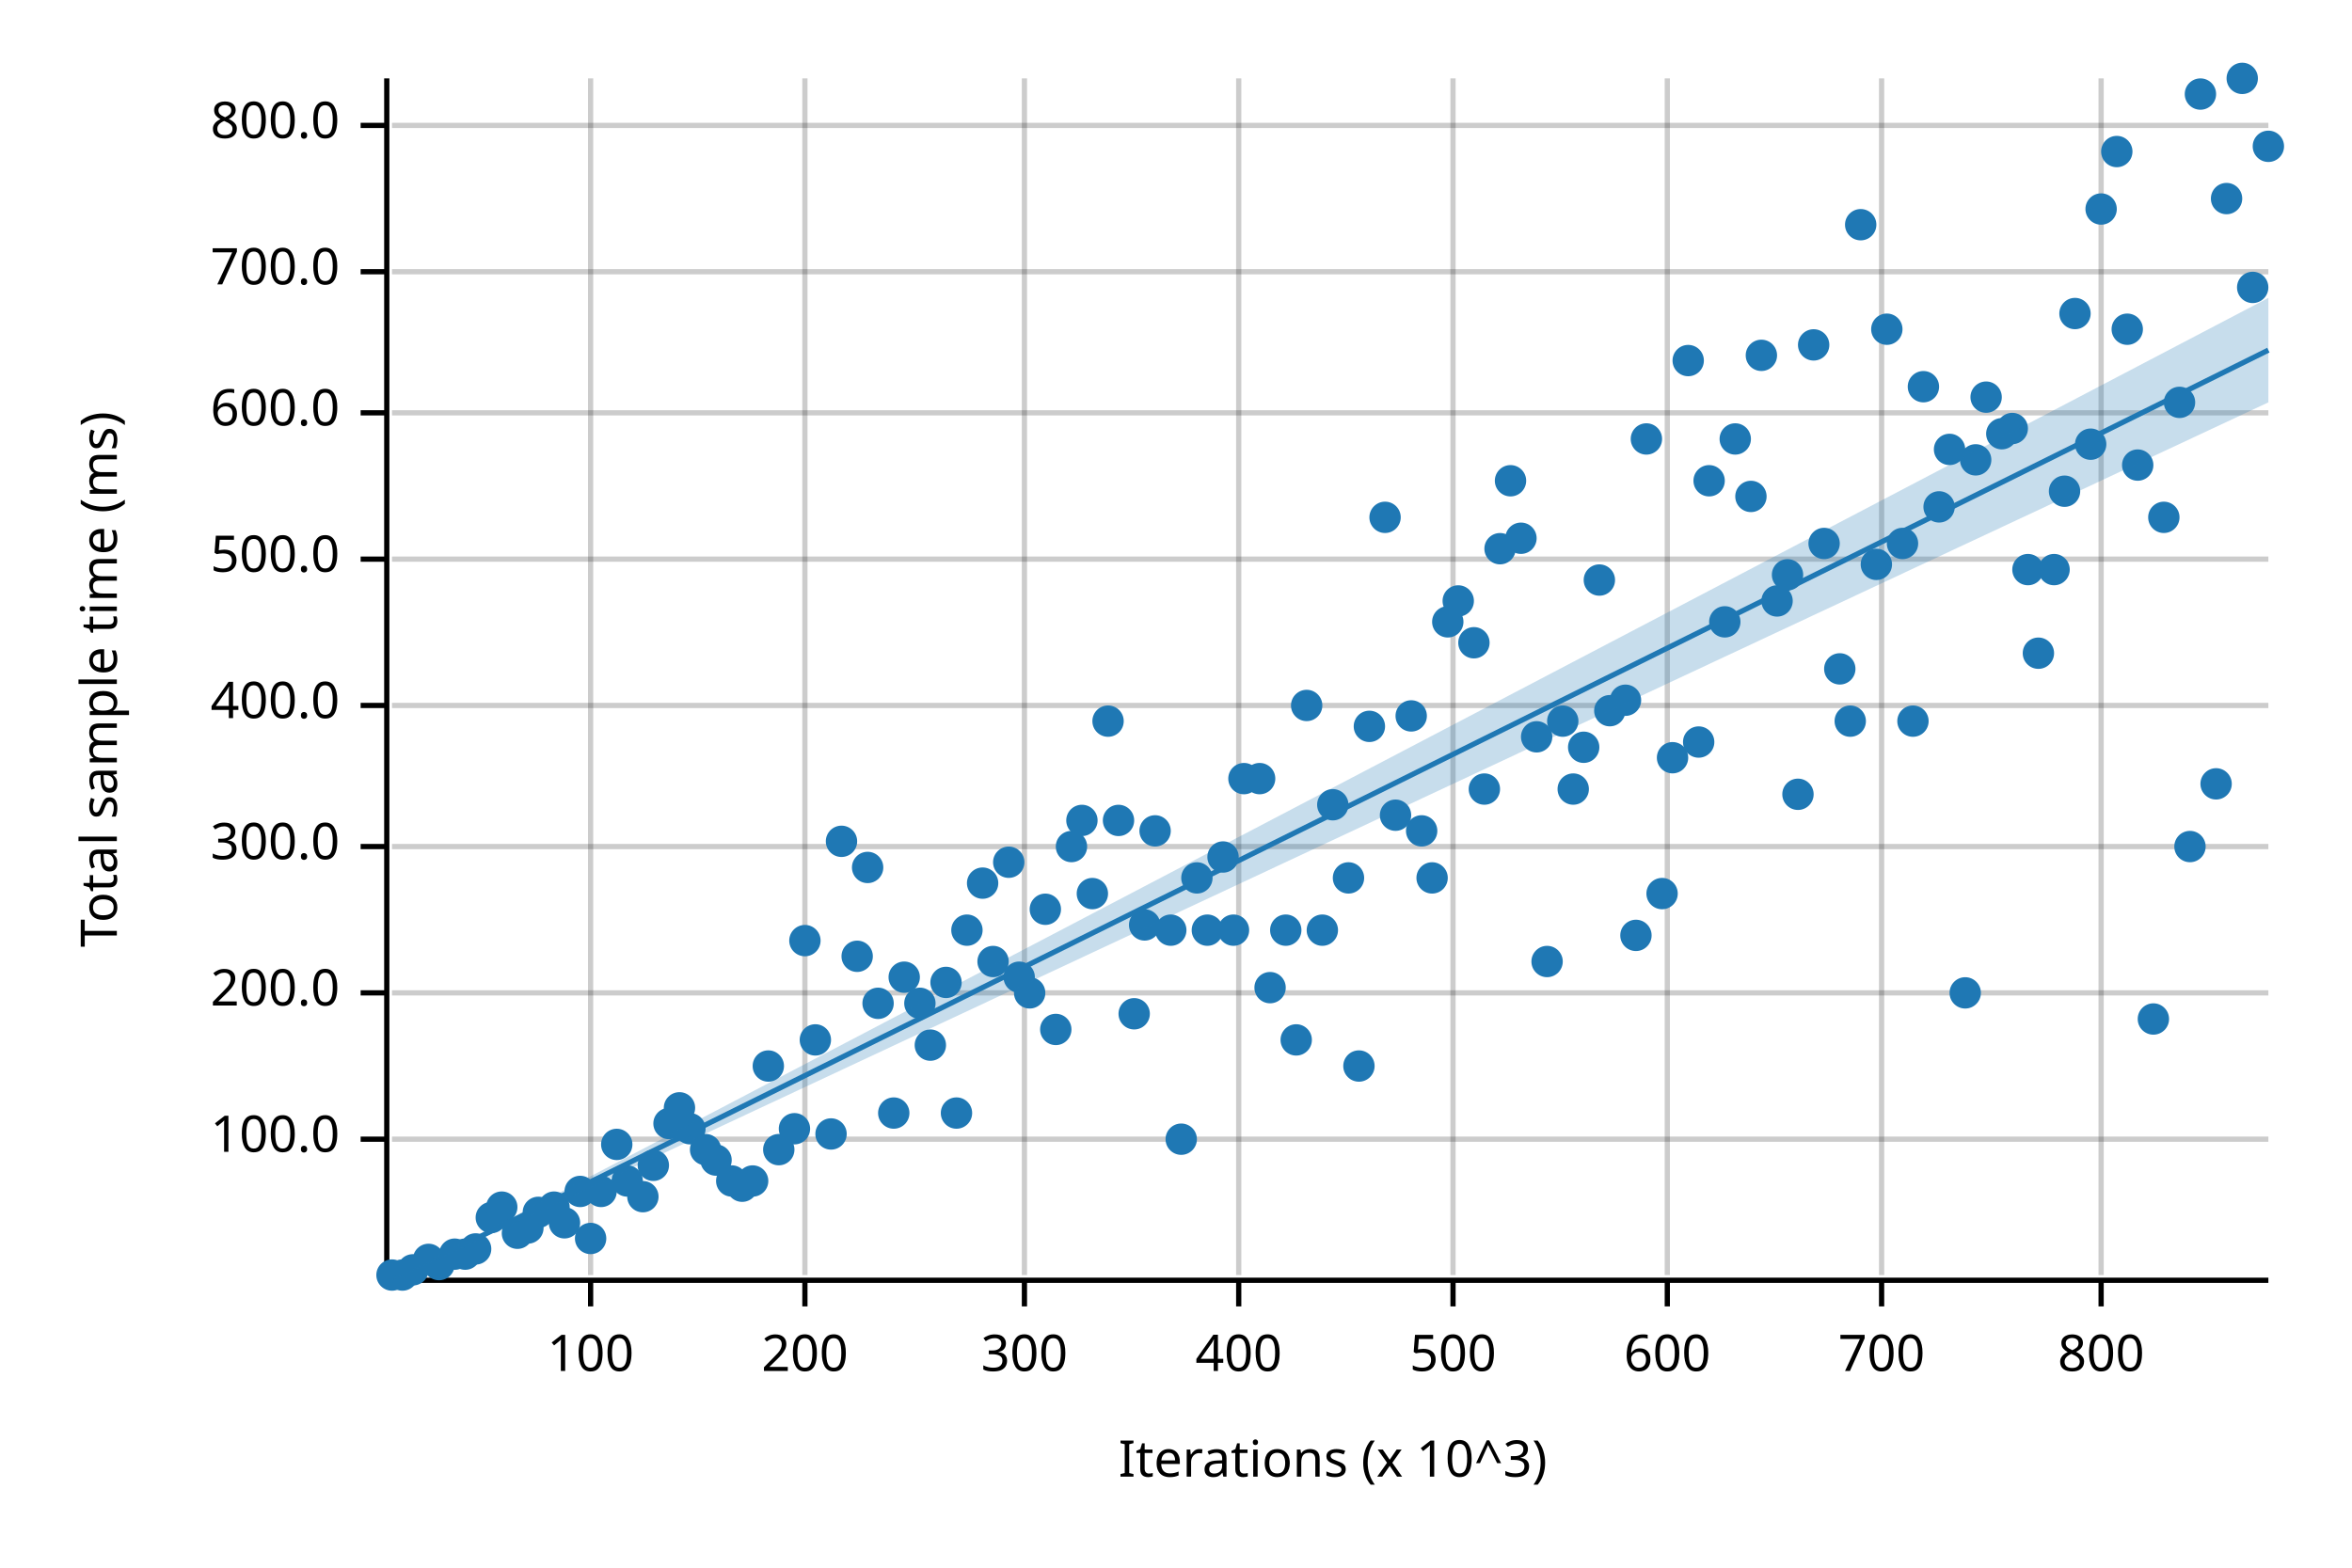
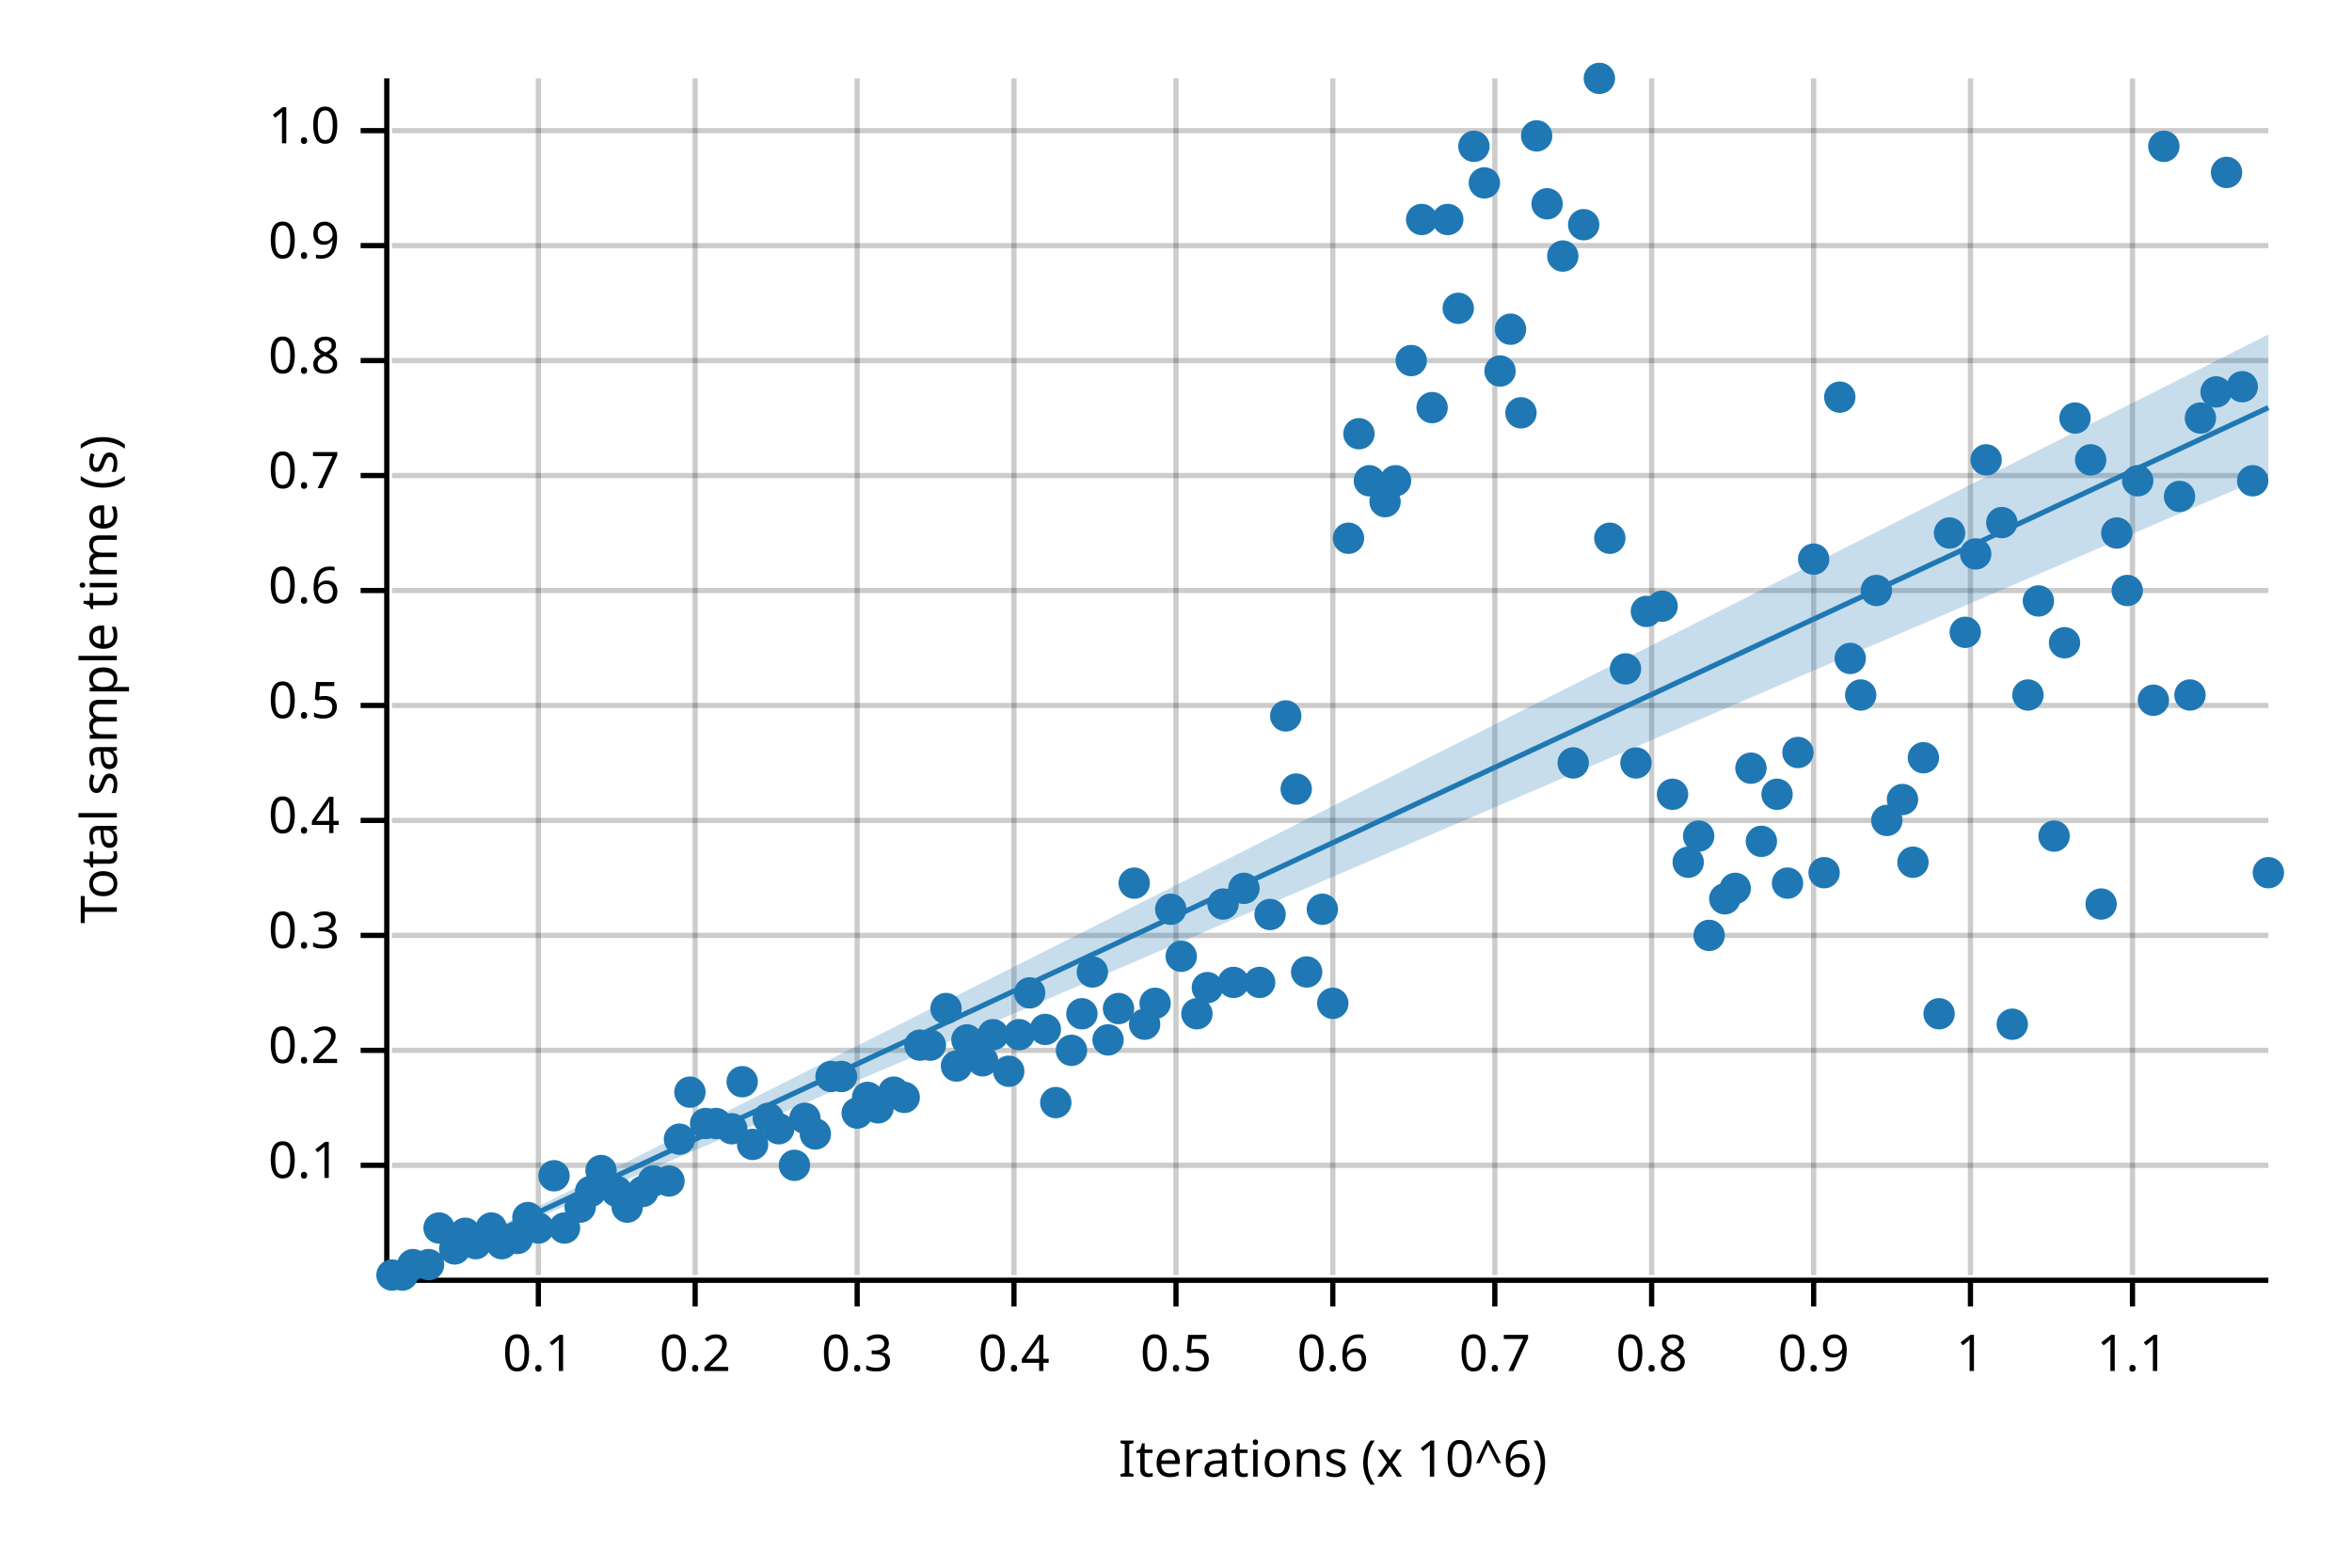
<svg xmlns="http://www.w3.org/2000/svg" width="450" height="300" viewBox="0 0 450 300">
  <text x="15" y="130" dy="0.76em" text-anchor="middle" font-family="sans-serif" font-size="9.677" opacity="1" fill="#000000" transform="rotate(270, 15, 130)">
- Total sample time (ms)
+ Total sample time (s)
</text>
  <text x="255" y="285" dy="-0.5ex" text-anchor="middle" font-family="sans-serif" font-size="9.677" opacity="1" fill="#000000">
- Iterations (x 10^3)
- </text>
-   <line opacity="0.2" stroke="#000000" stroke-width="1" x1="113" y1="244" x2="113" y2="15" />
-   <line opacity="0.2" stroke="#000000" stroke-width="1" x1="154" y1="244" x2="154" y2="15" />
-   <line opacity="0.2" stroke="#000000" stroke-width="1" x1="196" y1="244" x2="196" y2="15" />
-   <line opacity="0.2" stroke="#000000" stroke-width="1" x1="237" y1="244" x2="237" y2="15" />
-   <line opacity="0.2" stroke="#000000" stroke-width="1" x1="278" y1="244" x2="278" y2="15" />
-   <line opacity="0.2" stroke="#000000" stroke-width="1" x1="319" y1="244" x2="319" y2="15" />
-   <line opacity="0.2" stroke="#000000" stroke-width="1" x1="360" y1="244" x2="360" y2="15" />
-   <line opacity="0.2" stroke="#000000" stroke-width="1" x1="402" y1="244" x2="402" y2="15" />
-   <line opacity="0.2" stroke="#000000" stroke-width="1" x1="75" y1="218" x2="434" y2="218" />
-   <line opacity="0.2" stroke="#000000" stroke-width="1" x1="75" y1="190" x2="434" y2="190" />
-   <line opacity="0.2" stroke="#000000" stroke-width="1" x1="75" y1="162" x2="434" y2="162" />
+ Iterations (x 10^6)
+ </text>
+   <line opacity="0.2" stroke="#000000" stroke-width="1" x1="103" y1="244" x2="103" y2="15" />
+   <line opacity="0.2" stroke="#000000" stroke-width="1" x1="133" y1="244" x2="133" y2="15" />
+   <line opacity="0.2" stroke="#000000" stroke-width="1" x1="164" y1="244" x2="164" y2="15" />
+   <line opacity="0.2" stroke="#000000" stroke-width="1" x1="194" y1="244" x2="194" y2="15" />
+   <line opacity="0.2" stroke="#000000" stroke-width="1" x1="225" y1="244" x2="225" y2="15" />
+   <line opacity="0.2" stroke="#000000" stroke-width="1" x1="255" y1="244" x2="255" y2="15" />
+   <line opacity="0.2" stroke="#000000" stroke-width="1" x1="286" y1="244" x2="286" y2="15" />
+   <line opacity="0.2" stroke="#000000" stroke-width="1" x1="316" y1="244" x2="316" y2="15" />
+   <line opacity="0.2" stroke="#000000" stroke-width="1" x1="347" y1="244" x2="347" y2="15" />
+   <line opacity="0.2" stroke="#000000" stroke-width="1" x1="377" y1="244" x2="377" y2="15" />
+   <line opacity="0.2" stroke="#000000" stroke-width="1" x1="408" y1="244" x2="408" y2="15" />
+   <line opacity="0.2" stroke="#000000" stroke-width="1" x1="75" y1="223" x2="434" y2="223" />
+   <line opacity="0.2" stroke="#000000" stroke-width="1" x1="75" y1="201" x2="434" y2="201" />
+   <line opacity="0.2" stroke="#000000" stroke-width="1" x1="75" y1="179" x2="434" y2="179" />
+   <line opacity="0.2" stroke="#000000" stroke-width="1" x1="75" y1="157" x2="434" y2="157" />
  <line opacity="0.2" stroke="#000000" stroke-width="1" x1="75" y1="135" x2="434" y2="135" />
-   <line opacity="0.2" stroke="#000000" stroke-width="1" x1="75" y1="107" x2="434" y2="107" />
-   <line opacity="0.2" stroke="#000000" stroke-width="1" x1="75" y1="79" x2="434" y2="79" />
-   <line opacity="0.2" stroke="#000000" stroke-width="1" x1="75" y1="52" x2="434" y2="52" />
-   <line opacity="0.2" stroke="#000000" stroke-width="1" x1="75" y1="24" x2="434" y2="24" />
+   <line opacity="0.2" stroke="#000000" stroke-width="1" x1="75" y1="113" x2="434" y2="113" />
+   <line opacity="0.2" stroke="#000000" stroke-width="1" x1="75" y1="91" x2="434" y2="91" />
+   <line opacity="0.2" stroke="#000000" stroke-width="1" x1="75" y1="69" x2="434" y2="69" />
+   <line opacity="0.2" stroke="#000000" stroke-width="1" x1="75" y1="47" x2="434" y2="47" />
+   <line opacity="0.2" stroke="#000000" stroke-width="1" x1="75" y1="25" x2="434" y2="25" />
  <polyline fill="none" opacity="1" stroke="#000000" stroke-width="1" points="74,15 74,244 " />
-   <text x="65" y="218" dy="0.5ex" text-anchor="end" font-family="sans-serif" font-size="9.677" opacity="1" fill="#000000">
- 100.0
- </text>
-   <polyline fill="none" opacity="1" stroke="#000000" stroke-width="1" points="69,218 74,218 " />
-   <text x="65" y="190" dy="0.5ex" text-anchor="end" font-family="sans-serif" font-size="9.677" opacity="1" fill="#000000">
- 200.0
- </text>
-   <polyline fill="none" opacity="1" stroke="#000000" stroke-width="1" points="69,190 74,190 " />
-   <text x="65" y="162" dy="0.5ex" text-anchor="end" font-family="sans-serif" font-size="9.677" opacity="1" fill="#000000">
- 300.0
- </text>
-   <polyline fill="none" opacity="1" stroke="#000000" stroke-width="1" points="69,162 74,162 " />
+   <text x="65" y="223" dy="0.5ex" text-anchor="end" font-family="sans-serif" font-size="9.677" opacity="1" fill="#000000">
+ 0.1
+ </text>
+   <polyline fill="none" opacity="1" stroke="#000000" stroke-width="1" points="69,223 74,223 " />
+   <text x="65" y="201" dy="0.5ex" text-anchor="end" font-family="sans-serif" font-size="9.677" opacity="1" fill="#000000">
+ 0.2
+ </text>
+   <polyline fill="none" opacity="1" stroke="#000000" stroke-width="1" points="69,201 74,201 " />
+   <text x="65" y="179" dy="0.5ex" text-anchor="end" font-family="sans-serif" font-size="9.677" opacity="1" fill="#000000">
+ 0.3
+ </text>
+   <polyline fill="none" opacity="1" stroke="#000000" stroke-width="1" points="69,179 74,179 " />
+   <text x="65" y="157" dy="0.5ex" text-anchor="end" font-family="sans-serif" font-size="9.677" opacity="1" fill="#000000">
+ 0.4
+ </text>
+   <polyline fill="none" opacity="1" stroke="#000000" stroke-width="1" points="69,157 74,157 " />
  <text x="65" y="135" dy="0.5ex" text-anchor="end" font-family="sans-serif" font-size="9.677" opacity="1" fill="#000000">
- 400.0
+ 0.5
</text>
  <polyline fill="none" opacity="1" stroke="#000000" stroke-width="1" points="69,135 74,135 " />
-   <text x="65" y="107" dy="0.5ex" text-anchor="end" font-family="sans-serif" font-size="9.677" opacity="1" fill="#000000">
- 500.0
- </text>
-   <polyline fill="none" opacity="1" stroke="#000000" stroke-width="1" points="69,107 74,107 " />
-   <text x="65" y="79" dy="0.5ex" text-anchor="end" font-family="sans-serif" font-size="9.677" opacity="1" fill="#000000">
- 600.0
- </text>
-   <polyline fill="none" opacity="1" stroke="#000000" stroke-width="1" points="69,79 74,79 " />
-   <text x="65" y="52" dy="0.5ex" text-anchor="end" font-family="sans-serif" font-size="9.677" opacity="1" fill="#000000">
- 700.0
- </text>
-   <polyline fill="none" opacity="1" stroke="#000000" stroke-width="1" points="69,52 74,52 " />
-   <text x="65" y="24" dy="0.5ex" text-anchor="end" font-family="sans-serif" font-size="9.677" opacity="1" fill="#000000">
- 800.0
- </text>
-   <polyline fill="none" opacity="1" stroke="#000000" stroke-width="1" points="69,24 74,24 " />
+   <text x="65" y="113" dy="0.5ex" text-anchor="end" font-family="sans-serif" font-size="9.677" opacity="1" fill="#000000">
+ 0.6
+ </text>
+   <polyline fill="none" opacity="1" stroke="#000000" stroke-width="1" points="69,113 74,113 " />
+   <text x="65" y="91" dy="0.5ex" text-anchor="end" font-family="sans-serif" font-size="9.677" opacity="1" fill="#000000">
+ 0.7
+ </text>
+   <polyline fill="none" opacity="1" stroke="#000000" stroke-width="1" points="69,91 74,91 " />
+   <text x="65" y="69" dy="0.5ex" text-anchor="end" font-family="sans-serif" font-size="9.677" opacity="1" fill="#000000">
+ 0.8
+ </text>
+   <polyline fill="none" opacity="1" stroke="#000000" stroke-width="1" points="69,69 74,69 " />
+   <text x="65" y="47" dy="0.5ex" text-anchor="end" font-family="sans-serif" font-size="9.677" opacity="1" fill="#000000">
+ 0.9
+ </text>
+   <polyline fill="none" opacity="1" stroke="#000000" stroke-width="1" points="69,47 74,47 " />
+   <text x="65" y="25" dy="0.5ex" text-anchor="end" font-family="sans-serif" font-size="9.677" opacity="1" fill="#000000">
+ 1.0
+ </text>
+   <polyline fill="none" opacity="1" stroke="#000000" stroke-width="1" points="69,25 74,25 " />
  <polyline fill="none" opacity="1" stroke="#000000" stroke-width="1" points="75,245 434,245 " />
-   <text x="113" y="255" dy="0.76em" text-anchor="middle" font-family="sans-serif" font-size="9.677" opacity="1" fill="#000000">
- 100
- </text>
-   <polyline fill="none" opacity="1" stroke="#000000" stroke-width="1" points="113,245 113,250 " />
-   <text x="154" y="255" dy="0.76em" text-anchor="middle" font-family="sans-serif" font-size="9.677" opacity="1" fill="#000000">
- 200
- </text>
-   <polyline fill="none" opacity="1" stroke="#000000" stroke-width="1" points="154,245 154,250 " />
-   <text x="196" y="255" dy="0.76em" text-anchor="middle" font-family="sans-serif" font-size="9.677" opacity="1" fill="#000000">
- 300
- </text>
-   <polyline fill="none" opacity="1" stroke="#000000" stroke-width="1" points="196,245 196,250 " />
-   <text x="237" y="255" dy="0.76em" text-anchor="middle" font-family="sans-serif" font-size="9.677" opacity="1" fill="#000000">
- 400
- </text>
-   <polyline fill="none" opacity="1" stroke="#000000" stroke-width="1" points="237,245 237,250 " />
-   <text x="278" y="255" dy="0.76em" text-anchor="middle" font-family="sans-serif" font-size="9.677" opacity="1" fill="#000000">
- 500
- </text>
-   <polyline fill="none" opacity="1" stroke="#000000" stroke-width="1" points="278,245 278,250 " />
-   <text x="319" y="255" dy="0.76em" text-anchor="middle" font-family="sans-serif" font-size="9.677" opacity="1" fill="#000000">
- 600
- </text>
-   <polyline fill="none" opacity="1" stroke="#000000" stroke-width="1" points="319,245 319,250 " />
-   <text x="360" y="255" dy="0.76em" text-anchor="middle" font-family="sans-serif" font-size="9.677" opacity="1" fill="#000000">
- 700
- </text>
-   <polyline fill="none" opacity="1" stroke="#000000" stroke-width="1" points="360,245 360,250 " />
-   <text x="402" y="255" dy="0.76em" text-anchor="middle" font-family="sans-serif" font-size="9.677" opacity="1" fill="#000000">
- 800
- </text>
-   <polyline fill="none" opacity="1" stroke="#000000" stroke-width="1" points="402,245 402,250 " />
+   <text x="103" y="255" dy="0.76em" text-anchor="middle" font-family="sans-serif" font-size="9.677" opacity="1" fill="#000000">
+ 0.1
+ </text>
+   <polyline fill="none" opacity="1" stroke="#000000" stroke-width="1" points="103,245 103,250 " />
+   <text x="133" y="255" dy="0.76em" text-anchor="middle" font-family="sans-serif" font-size="9.677" opacity="1" fill="#000000">
+ 0.2
+ </text>
+   <polyline fill="none" opacity="1" stroke="#000000" stroke-width="1" points="133,245 133,250 " />
+   <text x="164" y="255" dy="0.76em" text-anchor="middle" font-family="sans-serif" font-size="9.677" opacity="1" fill="#000000">
+ 0.3
+ </text>
+   <polyline fill="none" opacity="1" stroke="#000000" stroke-width="1" points="164,245 164,250 " />
+   <text x="194" y="255" dy="0.76em" text-anchor="middle" font-family="sans-serif" font-size="9.677" opacity="1" fill="#000000">
+ 0.4
+ </text>
+   <polyline fill="none" opacity="1" stroke="#000000" stroke-width="1" points="194,245 194,250 " />
+   <text x="225" y="255" dy="0.76em" text-anchor="middle" font-family="sans-serif" font-size="9.677" opacity="1" fill="#000000">
+ 0.5
+ </text>
+   <polyline fill="none" opacity="1" stroke="#000000" stroke-width="1" points="225,245 225,250 " />
+   <text x="255" y="255" dy="0.76em" text-anchor="middle" font-family="sans-serif" font-size="9.677" opacity="1" fill="#000000">
+ 0.6
+ </text>
+   <polyline fill="none" opacity="1" stroke="#000000" stroke-width="1" points="255,245 255,250 " />
+   <text x="286" y="255" dy="0.76em" text-anchor="middle" font-family="sans-serif" font-size="9.677" opacity="1" fill="#000000">
+ 0.7
+ </text>
+   <polyline fill="none" opacity="1" stroke="#000000" stroke-width="1" points="286,245 286,250 " />
+   <text x="316" y="255" dy="0.76em" text-anchor="middle" font-family="sans-serif" font-size="9.677" opacity="1" fill="#000000">
+ 0.8
+ </text>
+   <polyline fill="none" opacity="1" stroke="#000000" stroke-width="1" points="316,245 316,250 " />
+   <text x="347" y="255" dy="0.76em" text-anchor="middle" font-family="sans-serif" font-size="9.677" opacity="1" fill="#000000">
+ 0.9
+ </text>
+   <polyline fill="none" opacity="1" stroke="#000000" stroke-width="1" points="347,245 347,250 " />
+   <text x="377" y="255" dy="0.76em" text-anchor="middle" font-family="sans-serif" font-size="9.677" opacity="1" fill="#000000">
+ 1
+ </text>
+   <polyline fill="none" opacity="1" stroke="#000000" stroke-width="1" points="377,245 377,250 " />
+   <text x="408" y="255" dy="0.76em" text-anchor="middle" font-family="sans-serif" font-size="9.677" opacity="1" fill="#000000">
+ 1.1
+ </text>
+   <polyline fill="none" opacity="1" stroke="#000000" stroke-width="1" points="408,245 408,250 " />
  <circle cx="75" cy="244" r="3" opacity="1" fill="#1F78B4" stroke="none" stroke-width="1" />
  <circle cx="77" cy="244" r="3" opacity="1" fill="#1F78B4" stroke="none" stroke-width="1" />
-   <circle cx="79" cy="243" r="3" opacity="1" fill="#1F78B4" stroke="none" stroke-width="1" />
-   <circle cx="82" cy="241" r="3" opacity="1" fill="#1F78B4" stroke="none" stroke-width="1" />
-   <circle cx="84" cy="242" r="3" opacity="1" fill="#1F78B4" stroke="none" stroke-width="1" />
-   <circle cx="87" cy="240" r="3" opacity="1" fill="#1F78B4" stroke="none" stroke-width="1" />
-   <circle cx="89" cy="240" r="3" opacity="1" fill="#1F78B4" stroke="none" stroke-width="1" />
-   <circle cx="91" cy="239" r="3" opacity="1" fill="#1F78B4" stroke="none" stroke-width="1" />
-   <circle cx="94" cy="233" r="3" opacity="1" fill="#1F78B4" stroke="none" stroke-width="1" />
-   <circle cx="96" cy="231" r="3" opacity="1" fill="#1F78B4" stroke="none" stroke-width="1" />
-   <circle cx="99" cy="236" r="3" opacity="1" fill="#1F78B4" stroke="none" stroke-width="1" />
-   <circle cx="101" cy="235" r="3" opacity="1" fill="#1F78B4" stroke="none" stroke-width="1" />
-   <circle cx="103" cy="232" r="3" opacity="1" fill="#1F78B4" stroke="none" stroke-width="1" />
-   <circle cx="106" cy="231" r="3" opacity="1" fill="#1F78B4" stroke="none" stroke-width="1" />
-   <circle cx="108" cy="234" r="3" opacity="1" fill="#1F78B4" stroke="none" stroke-width="1" />
-   <circle cx="111" cy="228" r="3" opacity="1" fill="#1F78B4" stroke="none" stroke-width="1" />
-   <circle cx="113" cy="237" r="3" opacity="1" fill="#1F78B4" stroke="none" stroke-width="1" />
-   <circle cx="115" cy="228" r="3" opacity="1" fill="#1F78B4" stroke="none" stroke-width="1" />
-   <circle cx="118" cy="219" r="3" opacity="1" fill="#1F78B4" stroke="none" stroke-width="1" />
-   <circle cx="120" cy="226" r="3" opacity="1" fill="#1F78B4" stroke="none" stroke-width="1" />
-   <circle cx="123" cy="229" r="3" opacity="1" fill="#1F78B4" stroke="none" stroke-width="1" />
-   <circle cx="125" cy="223" r="3" opacity="1" fill="#1F78B4" stroke="none" stroke-width="1" />
-   <circle cx="128" cy="215" r="3" opacity="1" fill="#1F78B4" stroke="none" stroke-width="1" />
-   <circle cx="130" cy="212" r="3" opacity="1" fill="#1F78B4" stroke="none" stroke-width="1" />
-   <circle cx="132" cy="216" r="3" opacity="1" fill="#1F78B4" stroke="none" stroke-width="1" />
-   <circle cx="135" cy="220" r="3" opacity="1" fill="#1F78B4" stroke="none" stroke-width="1" />
-   <circle cx="137" cy="222" r="3" opacity="1" fill="#1F78B4" stroke="none" stroke-width="1" />
-   <circle cx="140" cy="226" r="3" opacity="1" fill="#1F78B4" stroke="none" stroke-width="1" />
-   <circle cx="142" cy="227" r="3" opacity="1" fill="#1F78B4" stroke="none" stroke-width="1" />
-   <circle cx="144" cy="226" r="3" opacity="1" fill="#1F78B4" stroke="none" stroke-width="1" />
-   <circle cx="147" cy="204" r="3" opacity="1" fill="#1F78B4" stroke="none" stroke-width="1" />
-   <circle cx="149" cy="220" r="3" opacity="1" fill="#1F78B4" stroke="none" stroke-width="1" />
-   <circle cx="152" cy="216" r="3" opacity="1" fill="#1F78B4" stroke="none" stroke-width="1" />
-   <circle cx="154" cy="180" r="3" opacity="1" fill="#1F78B4" stroke="none" stroke-width="1" />
-   <circle cx="156" cy="199" r="3" opacity="1" fill="#1F78B4" stroke="none" stroke-width="1" />
-   <circle cx="159" cy="217" r="3" opacity="1" fill="#1F78B4" stroke="none" stroke-width="1" />
-   <circle cx="161" cy="161" r="3" opacity="1" fill="#1F78B4" stroke="none" stroke-width="1" />
-   <circle cx="164" cy="183" r="3" opacity="1" fill="#1F78B4" stroke="none" stroke-width="1" />
-   <circle cx="166" cy="166" r="3" opacity="1" fill="#1F78B4" stroke="none" stroke-width="1" />
-   <circle cx="168" cy="192" r="3" opacity="1" fill="#1F78B4" stroke="none" stroke-width="1" />
-   <circle cx="171" cy="213" r="3" opacity="1" fill="#1F78B4" stroke="none" stroke-width="1" />
-   <circle cx="173" cy="187" r="3" opacity="1" fill="#1F78B4" stroke="none" stroke-width="1" />
-   <circle cx="176" cy="192" r="3" opacity="1" fill="#1F78B4" stroke="none" stroke-width="1" />
+   <circle cx="79" cy="242" r="3" opacity="1" fill="#1F78B4" stroke="none" stroke-width="1" />
+   <circle cx="82" cy="242" r="3" opacity="1" fill="#1F78B4" stroke="none" stroke-width="1" />
+   <circle cx="84" cy="235" r="3" opacity="1" fill="#1F78B4" stroke="none" stroke-width="1" />
+   <circle cx="87" cy="239" r="3" opacity="1" fill="#1F78B4" stroke="none" stroke-width="1" />
+   <circle cx="89" cy="236" r="3" opacity="1" fill="#1F78B4" stroke="none" stroke-width="1" />
+   <circle cx="91" cy="238" r="3" opacity="1" fill="#1F78B4" stroke="none" stroke-width="1" />
+   <circle cx="94" cy="235" r="3" opacity="1" fill="#1F78B4" stroke="none" stroke-width="1" />
+   <circle cx="96" cy="238" r="3" opacity="1" fill="#1F78B4" stroke="none" stroke-width="1" />
+   <circle cx="99" cy="237" r="3" opacity="1" fill="#1F78B4" stroke="none" stroke-width="1" />
+   <circle cx="101" cy="233" r="3" opacity="1" fill="#1F78B4" stroke="none" stroke-width="1" />
+   <circle cx="103" cy="235" r="3" opacity="1" fill="#1F78B4" stroke="none" stroke-width="1" />
+   <circle cx="106" cy="225" r="3" opacity="1" fill="#1F78B4" stroke="none" stroke-width="1" />
+   <circle cx="108" cy="235" r="3" opacity="1" fill="#1F78B4" stroke="none" stroke-width="1" />
+   <circle cx="111" cy="231" r="3" opacity="1" fill="#1F78B4" stroke="none" stroke-width="1" />
+   <circle cx="113" cy="228" r="3" opacity="1" fill="#1F78B4" stroke="none" stroke-width="1" />
+   <circle cx="115" cy="224" r="3" opacity="1" fill="#1F78B4" stroke="none" stroke-width="1" />
+   <circle cx="118" cy="228" r="3" opacity="1" fill="#1F78B4" stroke="none" stroke-width="1" />
+   <circle cx="120" cy="231" r="3" opacity="1" fill="#1F78B4" stroke="none" stroke-width="1" />
+   <circle cx="123" cy="228" r="3" opacity="1" fill="#1F78B4" stroke="none" stroke-width="1" />
+   <circle cx="125" cy="226" r="3" opacity="1" fill="#1F78B4" stroke="none" stroke-width="1" />
+   <circle cx="128" cy="226" r="3" opacity="1" fill="#1F78B4" stroke="none" stroke-width="1" />
+   <circle cx="130" cy="218" r="3" opacity="1" fill="#1F78B4" stroke="none" stroke-width="1" />
+   <circle cx="132" cy="209" r="3" opacity="1" fill="#1F78B4" stroke="none" stroke-width="1" />
+   <circle cx="135" cy="215" r="3" opacity="1" fill="#1F78B4" stroke="none" stroke-width="1" />
+   <circle cx="137" cy="215" r="3" opacity="1" fill="#1F78B4" stroke="none" stroke-width="1" />
+   <circle cx="140" cy="216" r="3" opacity="1" fill="#1F78B4" stroke="none" stroke-width="1" />
+   <circle cx="142" cy="207" r="3" opacity="1" fill="#1F78B4" stroke="none" stroke-width="1" />
+   <circle cx="144" cy="219" r="3" opacity="1" fill="#1F78B4" stroke="none" stroke-width="1" />
+   <circle cx="147" cy="214" r="3" opacity="1" fill="#1F78B4" stroke="none" stroke-width="1" />
+   <circle cx="149" cy="216" r="3" opacity="1" fill="#1F78B4" stroke="none" stroke-width="1" />
+   <circle cx="152" cy="223" r="3" opacity="1" fill="#1F78B4" stroke="none" stroke-width="1" />
+   <circle cx="154" cy="214" r="3" opacity="1" fill="#1F78B4" stroke="none" stroke-width="1" />
+   <circle cx="156" cy="217" r="3" opacity="1" fill="#1F78B4" stroke="none" stroke-width="1" />
+   <circle cx="159" cy="206" r="3" opacity="1" fill="#1F78B4" stroke="none" stroke-width="1" />
+   <circle cx="161" cy="206" r="3" opacity="1" fill="#1F78B4" stroke="none" stroke-width="1" />
+   <circle cx="164" cy="213" r="3" opacity="1" fill="#1F78B4" stroke="none" stroke-width="1" />
+   <circle cx="166" cy="210" r="3" opacity="1" fill="#1F78B4" stroke="none" stroke-width="1" />
+   <circle cx="168" cy="212" r="3" opacity="1" fill="#1F78B4" stroke="none" stroke-width="1" />
+   <circle cx="171" cy="209" r="3" opacity="1" fill="#1F78B4" stroke="none" stroke-width="1" />
+   <circle cx="173" cy="210" r="3" opacity="1" fill="#1F78B4" stroke="none" stroke-width="1" />
+   <circle cx="176" cy="200" r="3" opacity="1" fill="#1F78B4" stroke="none" stroke-width="1" />
  <circle cx="178" cy="200" r="3" opacity="1" fill="#1F78B4" stroke="none" stroke-width="1" />
-   <circle cx="181" cy="188" r="3" opacity="1" fill="#1F78B4" stroke="none" stroke-width="1" />
-   <circle cx="183" cy="213" r="3" opacity="1" fill="#1F78B4" stroke="none" stroke-width="1" />
-   <circle cx="185" cy="178" r="3" opacity="1" fill="#1F78B4" stroke="none" stroke-width="1" />
-   <circle cx="188" cy="169" r="3" opacity="1" fill="#1F78B4" stroke="none" stroke-width="1" />
-   <circle cx="190" cy="184" r="3" opacity="1" fill="#1F78B4" stroke="none" stroke-width="1" />
-   <circle cx="193" cy="165" r="3" opacity="1" fill="#1F78B4" stroke="none" stroke-width="1" />
-   <circle cx="195" cy="187" r="3" opacity="1" fill="#1F78B4" stroke="none" stroke-width="1" />
+   <circle cx="181" cy="193" r="3" opacity="1" fill="#1F78B4" stroke="none" stroke-width="1" />
+   <circle cx="183" cy="204" r="3" opacity="1" fill="#1F78B4" stroke="none" stroke-width="1" />
+   <circle cx="185" cy="199" r="3" opacity="1" fill="#1F78B4" stroke="none" stroke-width="1" />
+   <circle cx="188" cy="203" r="3" opacity="1" fill="#1F78B4" stroke="none" stroke-width="1" />
+   <circle cx="190" cy="198" r="3" opacity="1" fill="#1F78B4" stroke="none" stroke-width="1" />
+   <circle cx="193" cy="205" r="3" opacity="1" fill="#1F78B4" stroke="none" stroke-width="1" />
+   <circle cx="195" cy="198" r="3" opacity="1" fill="#1F78B4" stroke="none" stroke-width="1" />
  <circle cx="197" cy="190" r="3" opacity="1" fill="#1F78B4" stroke="none" stroke-width="1" />
-   <circle cx="200" cy="174" r="3" opacity="1" fill="#1F78B4" stroke="none" stroke-width="1" />
-   <circle cx="202" cy="197" r="3" opacity="1" fill="#1F78B4" stroke="none" stroke-width="1" />
-   <circle cx="205" cy="162" r="3" opacity="1" fill="#1F78B4" stroke="none" stroke-width="1" />
-   <circle cx="207" cy="157" r="3" opacity="1" fill="#1F78B4" stroke="none" stroke-width="1" />
-   <circle cx="209" cy="171" r="3" opacity="1" fill="#1F78B4" stroke="none" stroke-width="1" />
-   <circle cx="212" cy="138" r="3" opacity="1" fill="#1F78B4" stroke="none" stroke-width="1" />
-   <circle cx="214" cy="157" r="3" opacity="1" fill="#1F78B4" stroke="none" stroke-width="1" />
-   <circle cx="217" cy="194" r="3" opacity="1" fill="#1F78B4" stroke="none" stroke-width="1" />
-   <circle cx="219" cy="177" r="3" opacity="1" fill="#1F78B4" stroke="none" stroke-width="1" />
-   <circle cx="221" cy="159" r="3" opacity="1" fill="#1F78B4" stroke="none" stroke-width="1" />
-   <circle cx="224" cy="178" r="3" opacity="1" fill="#1F78B4" stroke="none" stroke-width="1" />
-   <circle cx="226" cy="218" r="3" opacity="1" fill="#1F78B4" stroke="none" stroke-width="1" />
-   <circle cx="229" cy="168" r="3" opacity="1" fill="#1F78B4" stroke="none" stroke-width="1" />
-   <circle cx="231" cy="178" r="3" opacity="1" fill="#1F78B4" stroke="none" stroke-width="1" />
-   <circle cx="234" cy="164" r="3" opacity="1" fill="#1F78B4" stroke="none" stroke-width="1" />
-   <circle cx="236" cy="178" r="3" opacity="1" fill="#1F78B4" stroke="none" stroke-width="1" />
-   <circle cx="238" cy="149" r="3" opacity="1" fill="#1F78B4" stroke="none" stroke-width="1" />
-   <circle cx="241" cy="149" r="3" opacity="1" fill="#1F78B4" stroke="none" stroke-width="1" />
-   <circle cx="243" cy="189" r="3" opacity="1" fill="#1F78B4" stroke="none" stroke-width="1" />
-   <circle cx="246" cy="178" r="3" opacity="1" fill="#1F78B4" stroke="none" stroke-width="1" />
-   <circle cx="248" cy="199" r="3" opacity="1" fill="#1F78B4" stroke="none" stroke-width="1" />
-   <circle cx="250" cy="135" r="3" opacity="1" fill="#1F78B4" stroke="none" stroke-width="1" />
-   <circle cx="253" cy="178" r="3" opacity="1" fill="#1F78B4" stroke="none" stroke-width="1" />
-   <circle cx="255" cy="154" r="3" opacity="1" fill="#1F78B4" stroke="none" stroke-width="1" />
-   <circle cx="258" cy="168" r="3" opacity="1" fill="#1F78B4" stroke="none" stroke-width="1" />
-   <circle cx="260" cy="204" r="3" opacity="1" fill="#1F78B4" stroke="none" stroke-width="1" />
-   <circle cx="262" cy="139" r="3" opacity="1" fill="#1F78B4" stroke="none" stroke-width="1" />
-   <circle cx="265" cy="99" r="3" opacity="1" fill="#1F78B4" stroke="none" stroke-width="1" />
-   <circle cx="267" cy="156" r="3" opacity="1" fill="#1F78B4" stroke="none" stroke-width="1" />
-   <circle cx="270" cy="137" r="3" opacity="1" fill="#1F78B4" stroke="none" stroke-width="1" />
-   <circle cx="272" cy="159" r="3" opacity="1" fill="#1F78B4" stroke="none" stroke-width="1" />
-   <circle cx="274" cy="168" r="3" opacity="1" fill="#1F78B4" stroke="none" stroke-width="1" />
-   <circle cx="277" cy="119" r="3" opacity="1" fill="#1F78B4" stroke="none" stroke-width="1" />
-   <circle cx="279" cy="115" r="3" opacity="1" fill="#1F78B4" stroke="none" stroke-width="1" />
-   <circle cx="282" cy="123" r="3" opacity="1" fill="#1F78B4" stroke="none" stroke-width="1" />
-   <circle cx="284" cy="151" r="3" opacity="1" fill="#1F78B4" stroke="none" stroke-width="1" />
-   <circle cx="287" cy="105" r="3" opacity="1" fill="#1F78B4" stroke="none" stroke-width="1" />
-   <circle cx="289" cy="92" r="3" opacity="1" fill="#1F78B4" stroke="none" stroke-width="1" />
-   <circle cx="291" cy="103" r="3" opacity="1" fill="#1F78B4" stroke="none" stroke-width="1" />
-   <circle cx="294" cy="141" r="3" opacity="1" fill="#1F78B4" stroke="none" stroke-width="1" />
-   <circle cx="296" cy="184" r="3" opacity="1" fill="#1F78B4" stroke="none" stroke-width="1" />
-   <circle cx="299" cy="138" r="3" opacity="1" fill="#1F78B4" stroke="none" stroke-width="1" />
-   <circle cx="301" cy="151" r="3" opacity="1" fill="#1F78B4" stroke="none" stroke-width="1" />
-   <circle cx="303" cy="143" r="3" opacity="1" fill="#1F78B4" stroke="none" stroke-width="1" />
-   <circle cx="306" cy="111" r="3" opacity="1" fill="#1F78B4" stroke="none" stroke-width="1" />
-   <circle cx="308" cy="136" r="3" opacity="1" fill="#1F78B4" stroke="none" stroke-width="1" />
-   <circle cx="311" cy="134" r="3" opacity="1" fill="#1F78B4" stroke="none" stroke-width="1" />
-   <circle cx="313" cy="179" r="3" opacity="1" fill="#1F78B4" stroke="none" stroke-width="1" />
-   <circle cx="315" cy="84" r="3" opacity="1" fill="#1F78B4" stroke="none" stroke-width="1" />
-   <circle cx="318" cy="171" r="3" opacity="1" fill="#1F78B4" stroke="none" stroke-width="1" />
-   <circle cx="320" cy="145" r="3" opacity="1" fill="#1F78B4" stroke="none" stroke-width="1" />
-   <circle cx="323" cy="69" r="3" opacity="1" fill="#1F78B4" stroke="none" stroke-width="1" />
-   <circle cx="325" cy="142" r="3" opacity="1" fill="#1F78B4" stroke="none" stroke-width="1" />
-   <circle cx="327" cy="92" r="3" opacity="1" fill="#1F78B4" stroke="none" stroke-width="1" />
-   <circle cx="330" cy="119" r="3" opacity="1" fill="#1F78B4" stroke="none" stroke-width="1" />
-   <circle cx="332" cy="84" r="3" opacity="1" fill="#1F78B4" stroke="none" stroke-width="1" />
-   <circle cx="335" cy="95" r="3" opacity="1" fill="#1F78B4" stroke="none" stroke-width="1" />
-   <circle cx="337" cy="68" r="3" opacity="1" fill="#1F78B4" stroke="none" stroke-width="1" />
-   <circle cx="340" cy="115" r="3" opacity="1" fill="#1F78B4" stroke="none" stroke-width="1" />
-   <circle cx="342" cy="110" r="3" opacity="1" fill="#1F78B4" stroke="none" stroke-width="1" />
-   <circle cx="344" cy="152" r="3" opacity="1" fill="#1F78B4" stroke="none" stroke-width="1" />
-   <circle cx="347" cy="66" r="3" opacity="1" fill="#1F78B4" stroke="none" stroke-width="1" />
-   <circle cx="349" cy="104" r="3" opacity="1" fill="#1F78B4" stroke="none" stroke-width="1" />
-   <circle cx="352" cy="128" r="3" opacity="1" fill="#1F78B4" stroke="none" stroke-width="1" />
-   <circle cx="354" cy="138" r="3" opacity="1" fill="#1F78B4" stroke="none" stroke-width="1" />
-   <circle cx="356" cy="43" r="3" opacity="1" fill="#1F78B4" stroke="none" stroke-width="1" />
-   <circle cx="359" cy="108" r="3" opacity="1" fill="#1F78B4" stroke="none" stroke-width="1" />
-   <circle cx="361" cy="63" r="3" opacity="1" fill="#1F78B4" stroke="none" stroke-width="1" />
-   <circle cx="364" cy="104" r="3" opacity="1" fill="#1F78B4" stroke="none" stroke-width="1" />
-   <circle cx="366" cy="138" r="3" opacity="1" fill="#1F78B4" stroke="none" stroke-width="1" />
-   <circle cx="368" cy="74" r="3" opacity="1" fill="#1F78B4" stroke="none" stroke-width="1" />
-   <circle cx="371" cy="97" r="3" opacity="1" fill="#1F78B4" stroke="none" stroke-width="1" />
-   <circle cx="373" cy="86" r="3" opacity="1" fill="#1F78B4" stroke="none" stroke-width="1" />
-   <circle cx="376" cy="190" r="3" opacity="1" fill="#1F78B4" stroke="none" stroke-width="1" />
-   <circle cx="378" cy="88" r="3" opacity="1" fill="#1F78B4" stroke="none" stroke-width="1" />
-   <circle cx="380" cy="76" r="3" opacity="1" fill="#1F78B4" stroke="none" stroke-width="1" />
-   <circle cx="383" cy="83" r="3" opacity="1" fill="#1F78B4" stroke="none" stroke-width="1" />
-   <circle cx="385" cy="82" r="3" opacity="1" fill="#1F78B4" stroke="none" stroke-width="1" />
-   <circle cx="388" cy="109" r="3" opacity="1" fill="#1F78B4" stroke="none" stroke-width="1" />
-   <circle cx="390" cy="125" r="3" opacity="1" fill="#1F78B4" stroke="none" stroke-width="1" />
-   <circle cx="393" cy="109" r="3" opacity="1" fill="#1F78B4" stroke="none" stroke-width="1" />
-   <circle cx="395" cy="94" r="3" opacity="1" fill="#1F78B4" stroke="none" stroke-width="1" />
-   <circle cx="397" cy="60" r="3" opacity="1" fill="#1F78B4" stroke="none" stroke-width="1" />
-   <circle cx="400" cy="85" r="3" opacity="1" fill="#1F78B4" stroke="none" stroke-width="1" />
-   <circle cx="402" cy="40" r="3" opacity="1" fill="#1F78B4" stroke="none" stroke-width="1" />
-   <circle cx="405" cy="29" r="3" opacity="1" fill="#1F78B4" stroke="none" stroke-width="1" />
-   <circle cx="407" cy="63" r="3" opacity="1" fill="#1F78B4" stroke="none" stroke-width="1" />
-   <circle cx="409" cy="89" r="3" opacity="1" fill="#1F78B4" stroke="none" stroke-width="1" />
-   <circle cx="412" cy="195" r="3" opacity="1" fill="#1F78B4" stroke="none" stroke-width="1" />
-   <circle cx="414" cy="99" r="3" opacity="1" fill="#1F78B4" stroke="none" stroke-width="1" />
-   <circle cx="417" cy="77" r="3" opacity="1" fill="#1F78B4" stroke="none" stroke-width="1" />
-   <circle cx="419" cy="162" r="3" opacity="1" fill="#1F78B4" stroke="none" stroke-width="1" />
-   <circle cx="421" cy="18" r="3" opacity="1" fill="#1F78B4" stroke="none" stroke-width="1" />
-   <circle cx="424" cy="150" r="3" opacity="1" fill="#1F78B4" stroke="none" stroke-width="1" />
-   <circle cx="426" cy="38" r="3" opacity="1" fill="#1F78B4" stroke="none" stroke-width="1" />
-   <circle cx="429" cy="15" r="3" opacity="1" fill="#1F78B4" stroke="none" stroke-width="1" />
-   <circle cx="431" cy="55" r="3" opacity="1" fill="#1F78B4" stroke="none" stroke-width="1" />
-   <circle cx="434" cy="28" r="3" opacity="1" fill="#1F78B4" stroke="none" stroke-width="1" />
-   <polyline fill="none" opacity="1" stroke="#1F78B4" stroke-width="1" points="75,245 434,67 " />
-   <polygon opacity="0.25" fill="#1F78B4" points="75,245 434,77 434,57 " />
+   <circle cx="200" cy="197" r="3" opacity="1" fill="#1F78B4" stroke="none" stroke-width="1" />
+   <circle cx="202" cy="211" r="3" opacity="1" fill="#1F78B4" stroke="none" stroke-width="1" />
+   <circle cx="205" cy="201" r="3" opacity="1" fill="#1F78B4" stroke="none" stroke-width="1" />
+   <circle cx="207" cy="194" r="3" opacity="1" fill="#1F78B4" stroke="none" stroke-width="1" />
+   <circle cx="209" cy="186" r="3" opacity="1" fill="#1F78B4" stroke="none" stroke-width="1" />
+   <circle cx="212" cy="199" r="3" opacity="1" fill="#1F78B4" stroke="none" stroke-width="1" />
+   <circle cx="214" cy="193" r="3" opacity="1" fill="#1F78B4" stroke="none" stroke-width="1" />
+   <circle cx="217" cy="169" r="3" opacity="1" fill="#1F78B4" stroke="none" stroke-width="1" />
+   <circle cx="219" cy="196" r="3" opacity="1" fill="#1F78B4" stroke="none" stroke-width="1" />
+   <circle cx="221" cy="192" r="3" opacity="1" fill="#1F78B4" stroke="none" stroke-width="1" />
+   <circle cx="224" cy="174" r="3" opacity="1" fill="#1F78B4" stroke="none" stroke-width="1" />
+   <circle cx="226" cy="183" r="3" opacity="1" fill="#1F78B4" stroke="none" stroke-width="1" />
+   <circle cx="229" cy="194" r="3" opacity="1" fill="#1F78B4" stroke="none" stroke-width="1" />
+   <circle cx="231" cy="189" r="3" opacity="1" fill="#1F78B4" stroke="none" stroke-width="1" />
+   <circle cx="234" cy="173" r="3" opacity="1" fill="#1F78B4" stroke="none" stroke-width="1" />
+   <circle cx="236" cy="188" r="3" opacity="1" fill="#1F78B4" stroke="none" stroke-width="1" />
+   <circle cx="238" cy="170" r="3" opacity="1" fill="#1F78B4" stroke="none" stroke-width="1" />
+   <circle cx="241" cy="188" r="3" opacity="1" fill="#1F78B4" stroke="none" stroke-width="1" />
+   <circle cx="243" cy="175" r="3" opacity="1" fill="#1F78B4" stroke="none" stroke-width="1" />
+   <circle cx="246" cy="137" r="3" opacity="1" fill="#1F78B4" stroke="none" stroke-width="1" />
+   <circle cx="248" cy="151" r="3" opacity="1" fill="#1F78B4" stroke="none" stroke-width="1" />
+   <circle cx="250" cy="186" r="3" opacity="1" fill="#1F78B4" stroke="none" stroke-width="1" />
+   <circle cx="253" cy="174" r="3" opacity="1" fill="#1F78B4" stroke="none" stroke-width="1" />
+   <circle cx="255" cy="192" r="3" opacity="1" fill="#1F78B4" stroke="none" stroke-width="1" />
+   <circle cx="258" cy="103" r="3" opacity="1" fill="#1F78B4" stroke="none" stroke-width="1" />
+   <circle cx="260" cy="83" r="3" opacity="1" fill="#1F78B4" stroke="none" stroke-width="1" />
+   <circle cx="262" cy="92" r="3" opacity="1" fill="#1F78B4" stroke="none" stroke-width="1" />
+   <circle cx="265" cy="96" r="3" opacity="1" fill="#1F78B4" stroke="none" stroke-width="1" />
+   <circle cx="267" cy="92" r="3" opacity="1" fill="#1F78B4" stroke="none" stroke-width="1" />
+   <circle cx="270" cy="69" r="3" opacity="1" fill="#1F78B4" stroke="none" stroke-width="1" />
+   <circle cx="272" cy="42" r="3" opacity="1" fill="#1F78B4" stroke="none" stroke-width="1" />
+   <circle cx="274" cy="78" r="3" opacity="1" fill="#1F78B4" stroke="none" stroke-width="1" />
+   <circle cx="277" cy="42" r="3" opacity="1" fill="#1F78B4" stroke="none" stroke-width="1" />
+   <circle cx="279" cy="59" r="3" opacity="1" fill="#1F78B4" stroke="none" stroke-width="1" />
+   <circle cx="282" cy="28" r="3" opacity="1" fill="#1F78B4" stroke="none" stroke-width="1" />
+   <circle cx="284" cy="35" r="3" opacity="1" fill="#1F78B4" stroke="none" stroke-width="1" />
+   <circle cx="287" cy="71" r="3" opacity="1" fill="#1F78B4" stroke="none" stroke-width="1" />
+   <circle cx="289" cy="63" r="3" opacity="1" fill="#1F78B4" stroke="none" stroke-width="1" />
+   <circle cx="291" cy="79" r="3" opacity="1" fill="#1F78B4" stroke="none" stroke-width="1" />
+   <circle cx="294" cy="26" r="3" opacity="1" fill="#1F78B4" stroke="none" stroke-width="1" />
+   <circle cx="296" cy="39" r="3" opacity="1" fill="#1F78B4" stroke="none" stroke-width="1" />
+   <circle cx="299" cy="49" r="3" opacity="1" fill="#1F78B4" stroke="none" stroke-width="1" />
+   <circle cx="301" cy="146" r="3" opacity="1" fill="#1F78B4" stroke="none" stroke-width="1" />
+   <circle cx="303" cy="43" r="3" opacity="1" fill="#1F78B4" stroke="none" stroke-width="1" />
+   <circle cx="306" cy="15" r="3" opacity="1" fill="#1F78B4" stroke="none" stroke-width="1" />
+   <circle cx="308" cy="103" r="3" opacity="1" fill="#1F78B4" stroke="none" stroke-width="1" />
+   <circle cx="311" cy="128" r="3" opacity="1" fill="#1F78B4" stroke="none" stroke-width="1" />
+   <circle cx="313" cy="146" r="3" opacity="1" fill="#1F78B4" stroke="none" stroke-width="1" />
+   <circle cx="315" cy="117" r="3" opacity="1" fill="#1F78B4" stroke="none" stroke-width="1" />
+   <circle cx="318" cy="116" r="3" opacity="1" fill="#1F78B4" stroke="none" stroke-width="1" />
+   <circle cx="320" cy="152" r="3" opacity="1" fill="#1F78B4" stroke="none" stroke-width="1" />
+   <circle cx="323" cy="165" r="3" opacity="1" fill="#1F78B4" stroke="none" stroke-width="1" />
+   <circle cx="325" cy="160" r="3" opacity="1" fill="#1F78B4" stroke="none" stroke-width="1" />
+   <circle cx="327" cy="179" r="3" opacity="1" fill="#1F78B4" stroke="none" stroke-width="1" />
+   <circle cx="330" cy="172" r="3" opacity="1" fill="#1F78B4" stroke="none" stroke-width="1" />
+   <circle cx="332" cy="170" r="3" opacity="1" fill="#1F78B4" stroke="none" stroke-width="1" />
+   <circle cx="335" cy="147" r="3" opacity="1" fill="#1F78B4" stroke="none" stroke-width="1" />
+   <circle cx="337" cy="161" r="3" opacity="1" fill="#1F78B4" stroke="none" stroke-width="1" />
+   <circle cx="340" cy="152" r="3" opacity="1" fill="#1F78B4" stroke="none" stroke-width="1" />
+   <circle cx="342" cy="169" r="3" opacity="1" fill="#1F78B4" stroke="none" stroke-width="1" />
+   <circle cx="344" cy="144" r="3" opacity="1" fill="#1F78B4" stroke="none" stroke-width="1" />
+   <circle cx="347" cy="107" r="3" opacity="1" fill="#1F78B4" stroke="none" stroke-width="1" />
+   <circle cx="349" cy="167" r="3" opacity="1" fill="#1F78B4" stroke="none" stroke-width="1" />
+   <circle cx="352" cy="76" r="3" opacity="1" fill="#1F78B4" stroke="none" stroke-width="1" />
+   <circle cx="354" cy="126" r="3" opacity="1" fill="#1F78B4" stroke="none" stroke-width="1" />
+   <circle cx="356" cy="133" r="3" opacity="1" fill="#1F78B4" stroke="none" stroke-width="1" />
+   <circle cx="359" cy="113" r="3" opacity="1" fill="#1F78B4" stroke="none" stroke-width="1" />
+   <circle cx="361" cy="157" r="3" opacity="1" fill="#1F78B4" stroke="none" stroke-width="1" />
+   <circle cx="364" cy="153" r="3" opacity="1" fill="#1F78B4" stroke="none" stroke-width="1" />
+   <circle cx="366" cy="165" r="3" opacity="1" fill="#1F78B4" stroke="none" stroke-width="1" />
+   <circle cx="368" cy="145" r="3" opacity="1" fill="#1F78B4" stroke="none" stroke-width="1" />
+   <circle cx="371" cy="194" r="3" opacity="1" fill="#1F78B4" stroke="none" stroke-width="1" />
+   <circle cx="373" cy="102" r="3" opacity="1" fill="#1F78B4" stroke="none" stroke-width="1" />
+   <circle cx="376" cy="121" r="3" opacity="1" fill="#1F78B4" stroke="none" stroke-width="1" />
+   <circle cx="378" cy="106" r="3" opacity="1" fill="#1F78B4" stroke="none" stroke-width="1" />
+   <circle cx="380" cy="88" r="3" opacity="1" fill="#1F78B4" stroke="none" stroke-width="1" />
+   <circle cx="383" cy="100" r="3" opacity="1" fill="#1F78B4" stroke="none" stroke-width="1" />
+   <circle cx="385" cy="196" r="3" opacity="1" fill="#1F78B4" stroke="none" stroke-width="1" />
+   <circle cx="388" cy="133" r="3" opacity="1" fill="#1F78B4" stroke="none" stroke-width="1" />
+   <circle cx="390" cy="115" r="3" opacity="1" fill="#1F78B4" stroke="none" stroke-width="1" />
+   <circle cx="393" cy="160" r="3" opacity="1" fill="#1F78B4" stroke="none" stroke-width="1" />
+   <circle cx="395" cy="123" r="3" opacity="1" fill="#1F78B4" stroke="none" stroke-width="1" />
+   <circle cx="397" cy="80" r="3" opacity="1" fill="#1F78B4" stroke="none" stroke-width="1" />
+   <circle cx="400" cy="88" r="3" opacity="1" fill="#1F78B4" stroke="none" stroke-width="1" />
+   <circle cx="402" cy="173" r="3" opacity="1" fill="#1F78B4" stroke="none" stroke-width="1" />
+   <circle cx="405" cy="102" r="3" opacity="1" fill="#1F78B4" stroke="none" stroke-width="1" />
+   <circle cx="407" cy="113" r="3" opacity="1" fill="#1F78B4" stroke="none" stroke-width="1" />
+   <circle cx="409" cy="92" r="3" opacity="1" fill="#1F78B4" stroke="none" stroke-width="1" />
+   <circle cx="412" cy="134" r="3" opacity="1" fill="#1F78B4" stroke="none" stroke-width="1" />
+   <circle cx="414" cy="28" r="3" opacity="1" fill="#1F78B4" stroke="none" stroke-width="1" />
+   <circle cx="417" cy="95" r="3" opacity="1" fill="#1F78B4" stroke="none" stroke-width="1" />
+   <circle cx="419" cy="133" r="3" opacity="1" fill="#1F78B4" stroke="none" stroke-width="1" />
+   <circle cx="421" cy="80" r="3" opacity="1" fill="#1F78B4" stroke="none" stroke-width="1" />
+   <circle cx="424" cy="75" r="3" opacity="1" fill="#1F78B4" stroke="none" stroke-width="1" />
+   <circle cx="426" cy="33" r="3" opacity="1" fill="#1F78B4" stroke="none" stroke-width="1" />
+   <circle cx="429" cy="74" r="3" opacity="1" fill="#1F78B4" stroke="none" stroke-width="1" />
+   <circle cx="431" cy="92" r="3" opacity="1" fill="#1F78B4" stroke="none" stroke-width="1" />
+   <circle cx="434" cy="167" r="3" opacity="1" fill="#1F78B4" stroke="none" stroke-width="1" />
+   <polyline fill="none" opacity="1" stroke="#1F78B4" stroke-width="1" points="75,245 434,78 " />
+   <polygon opacity="0.25" fill="#1F78B4" points="75,245 434,91 434,64 " />
</svg>
